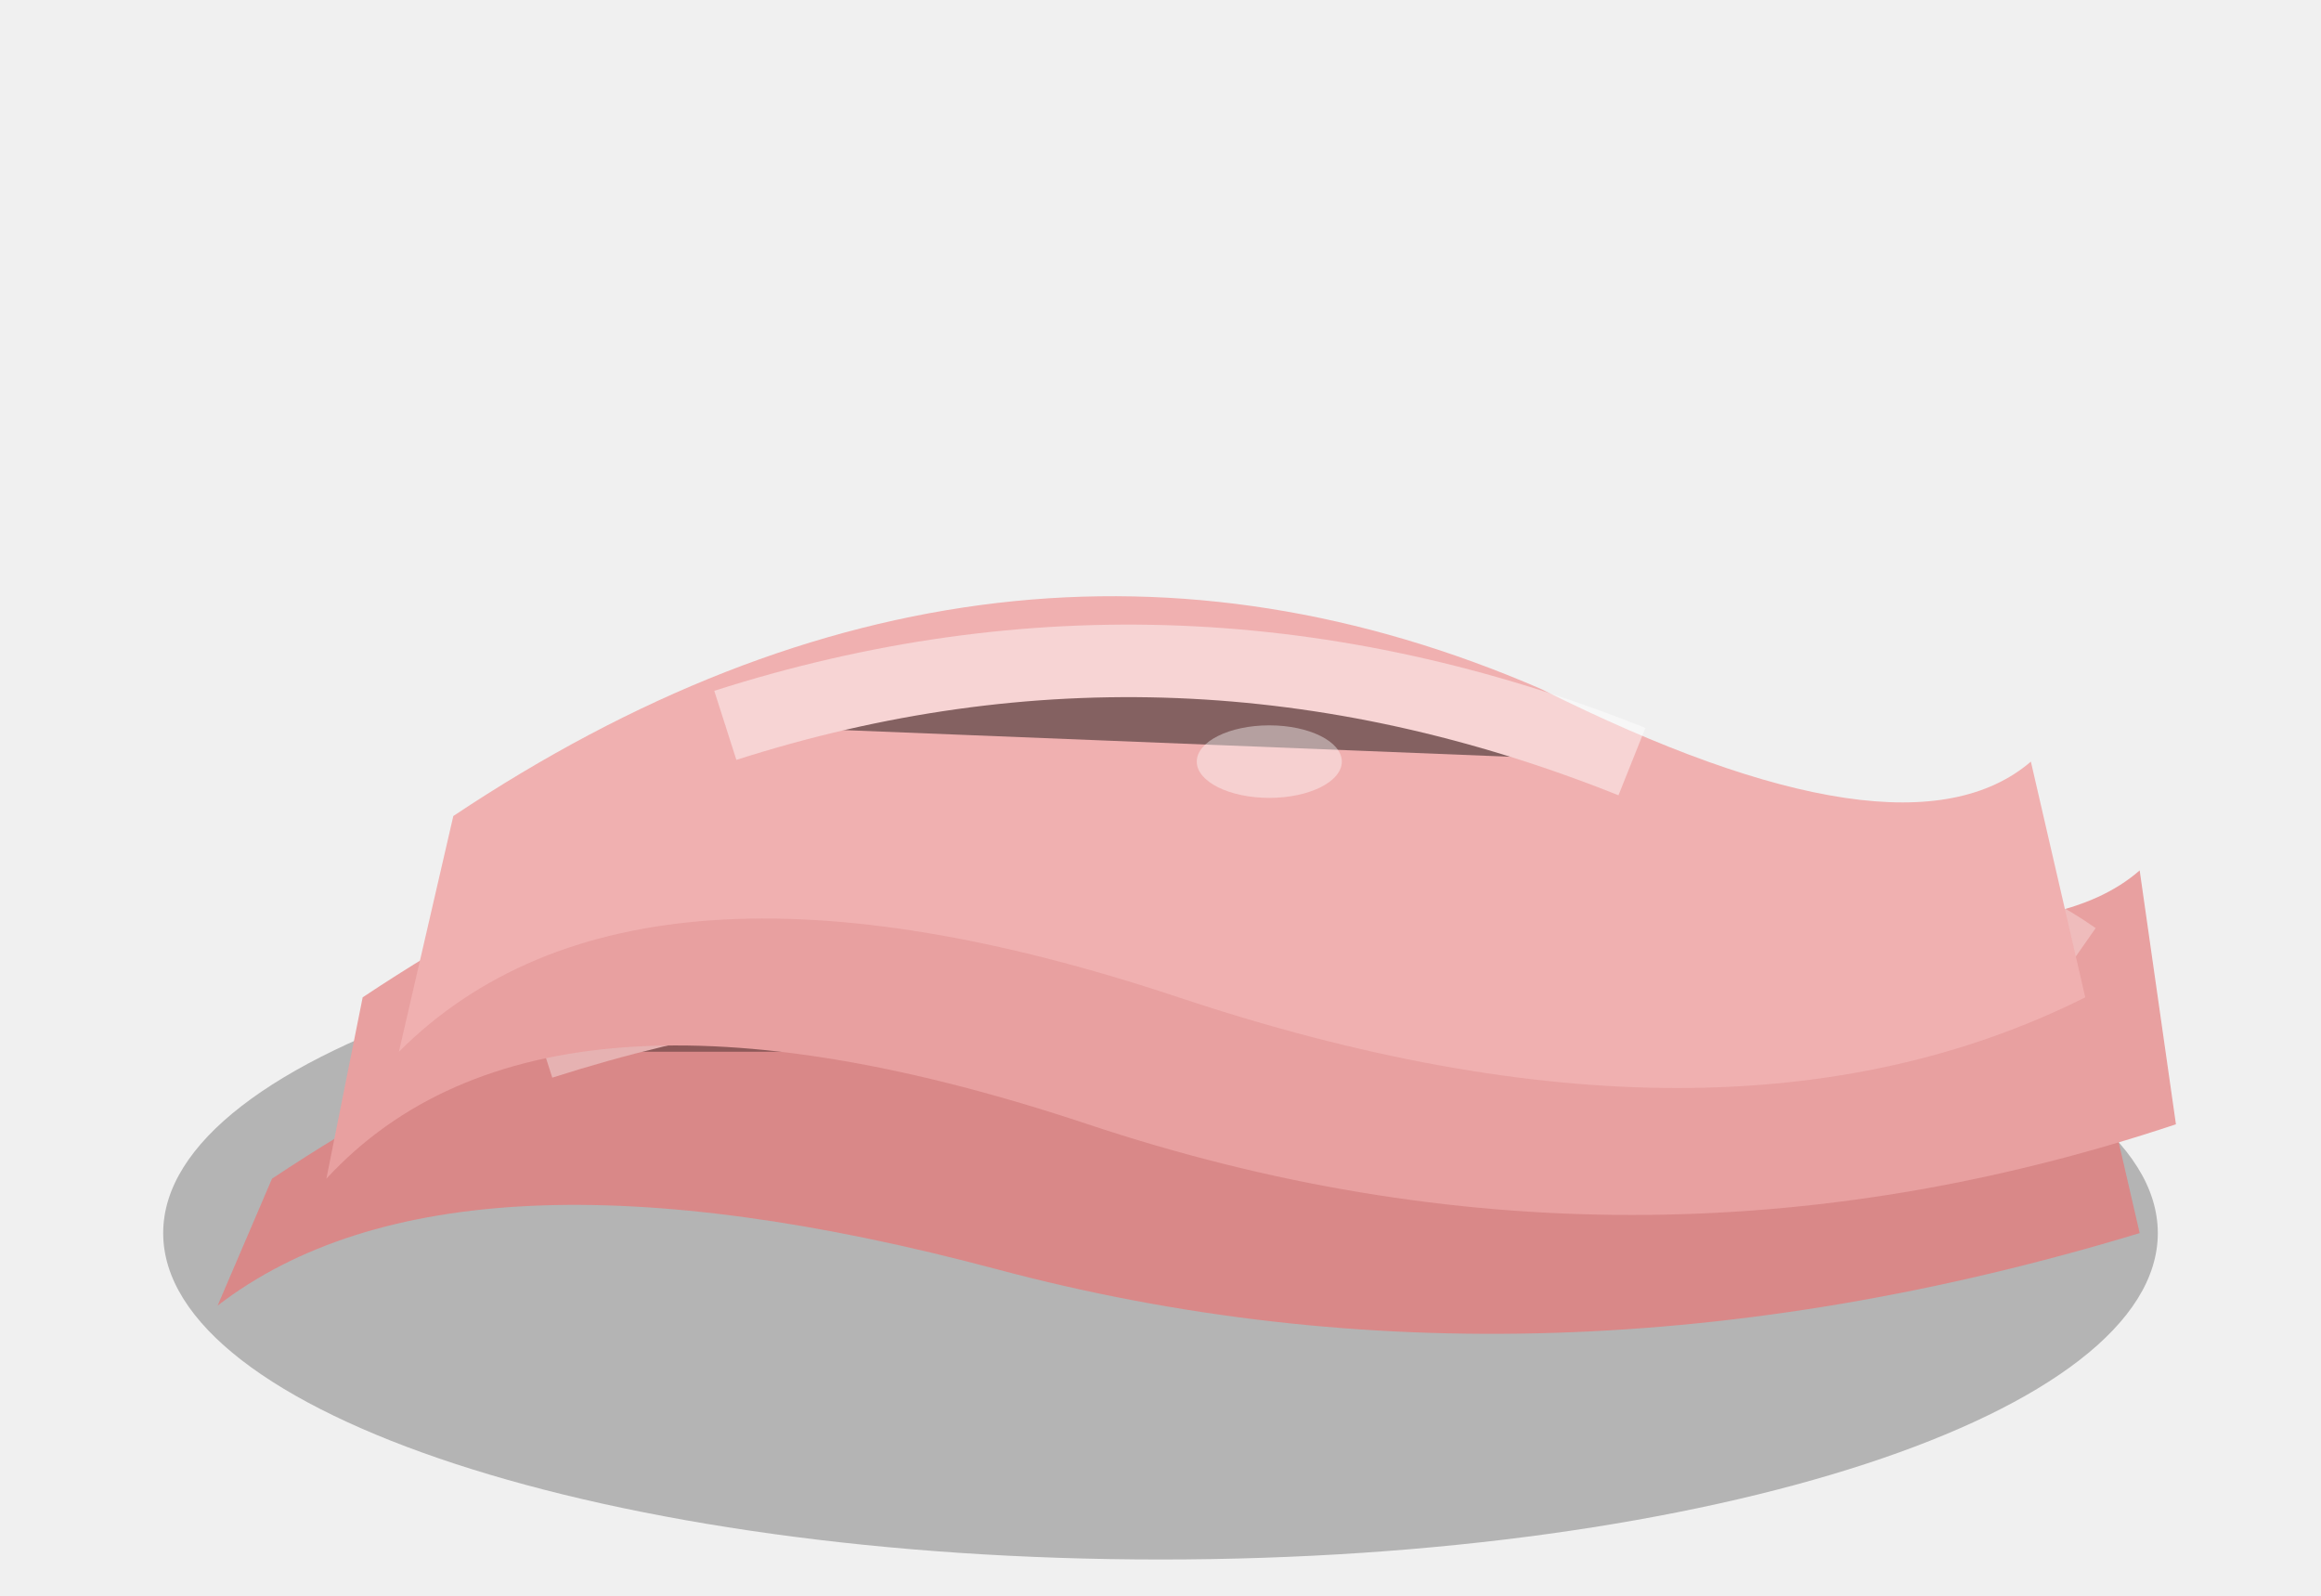
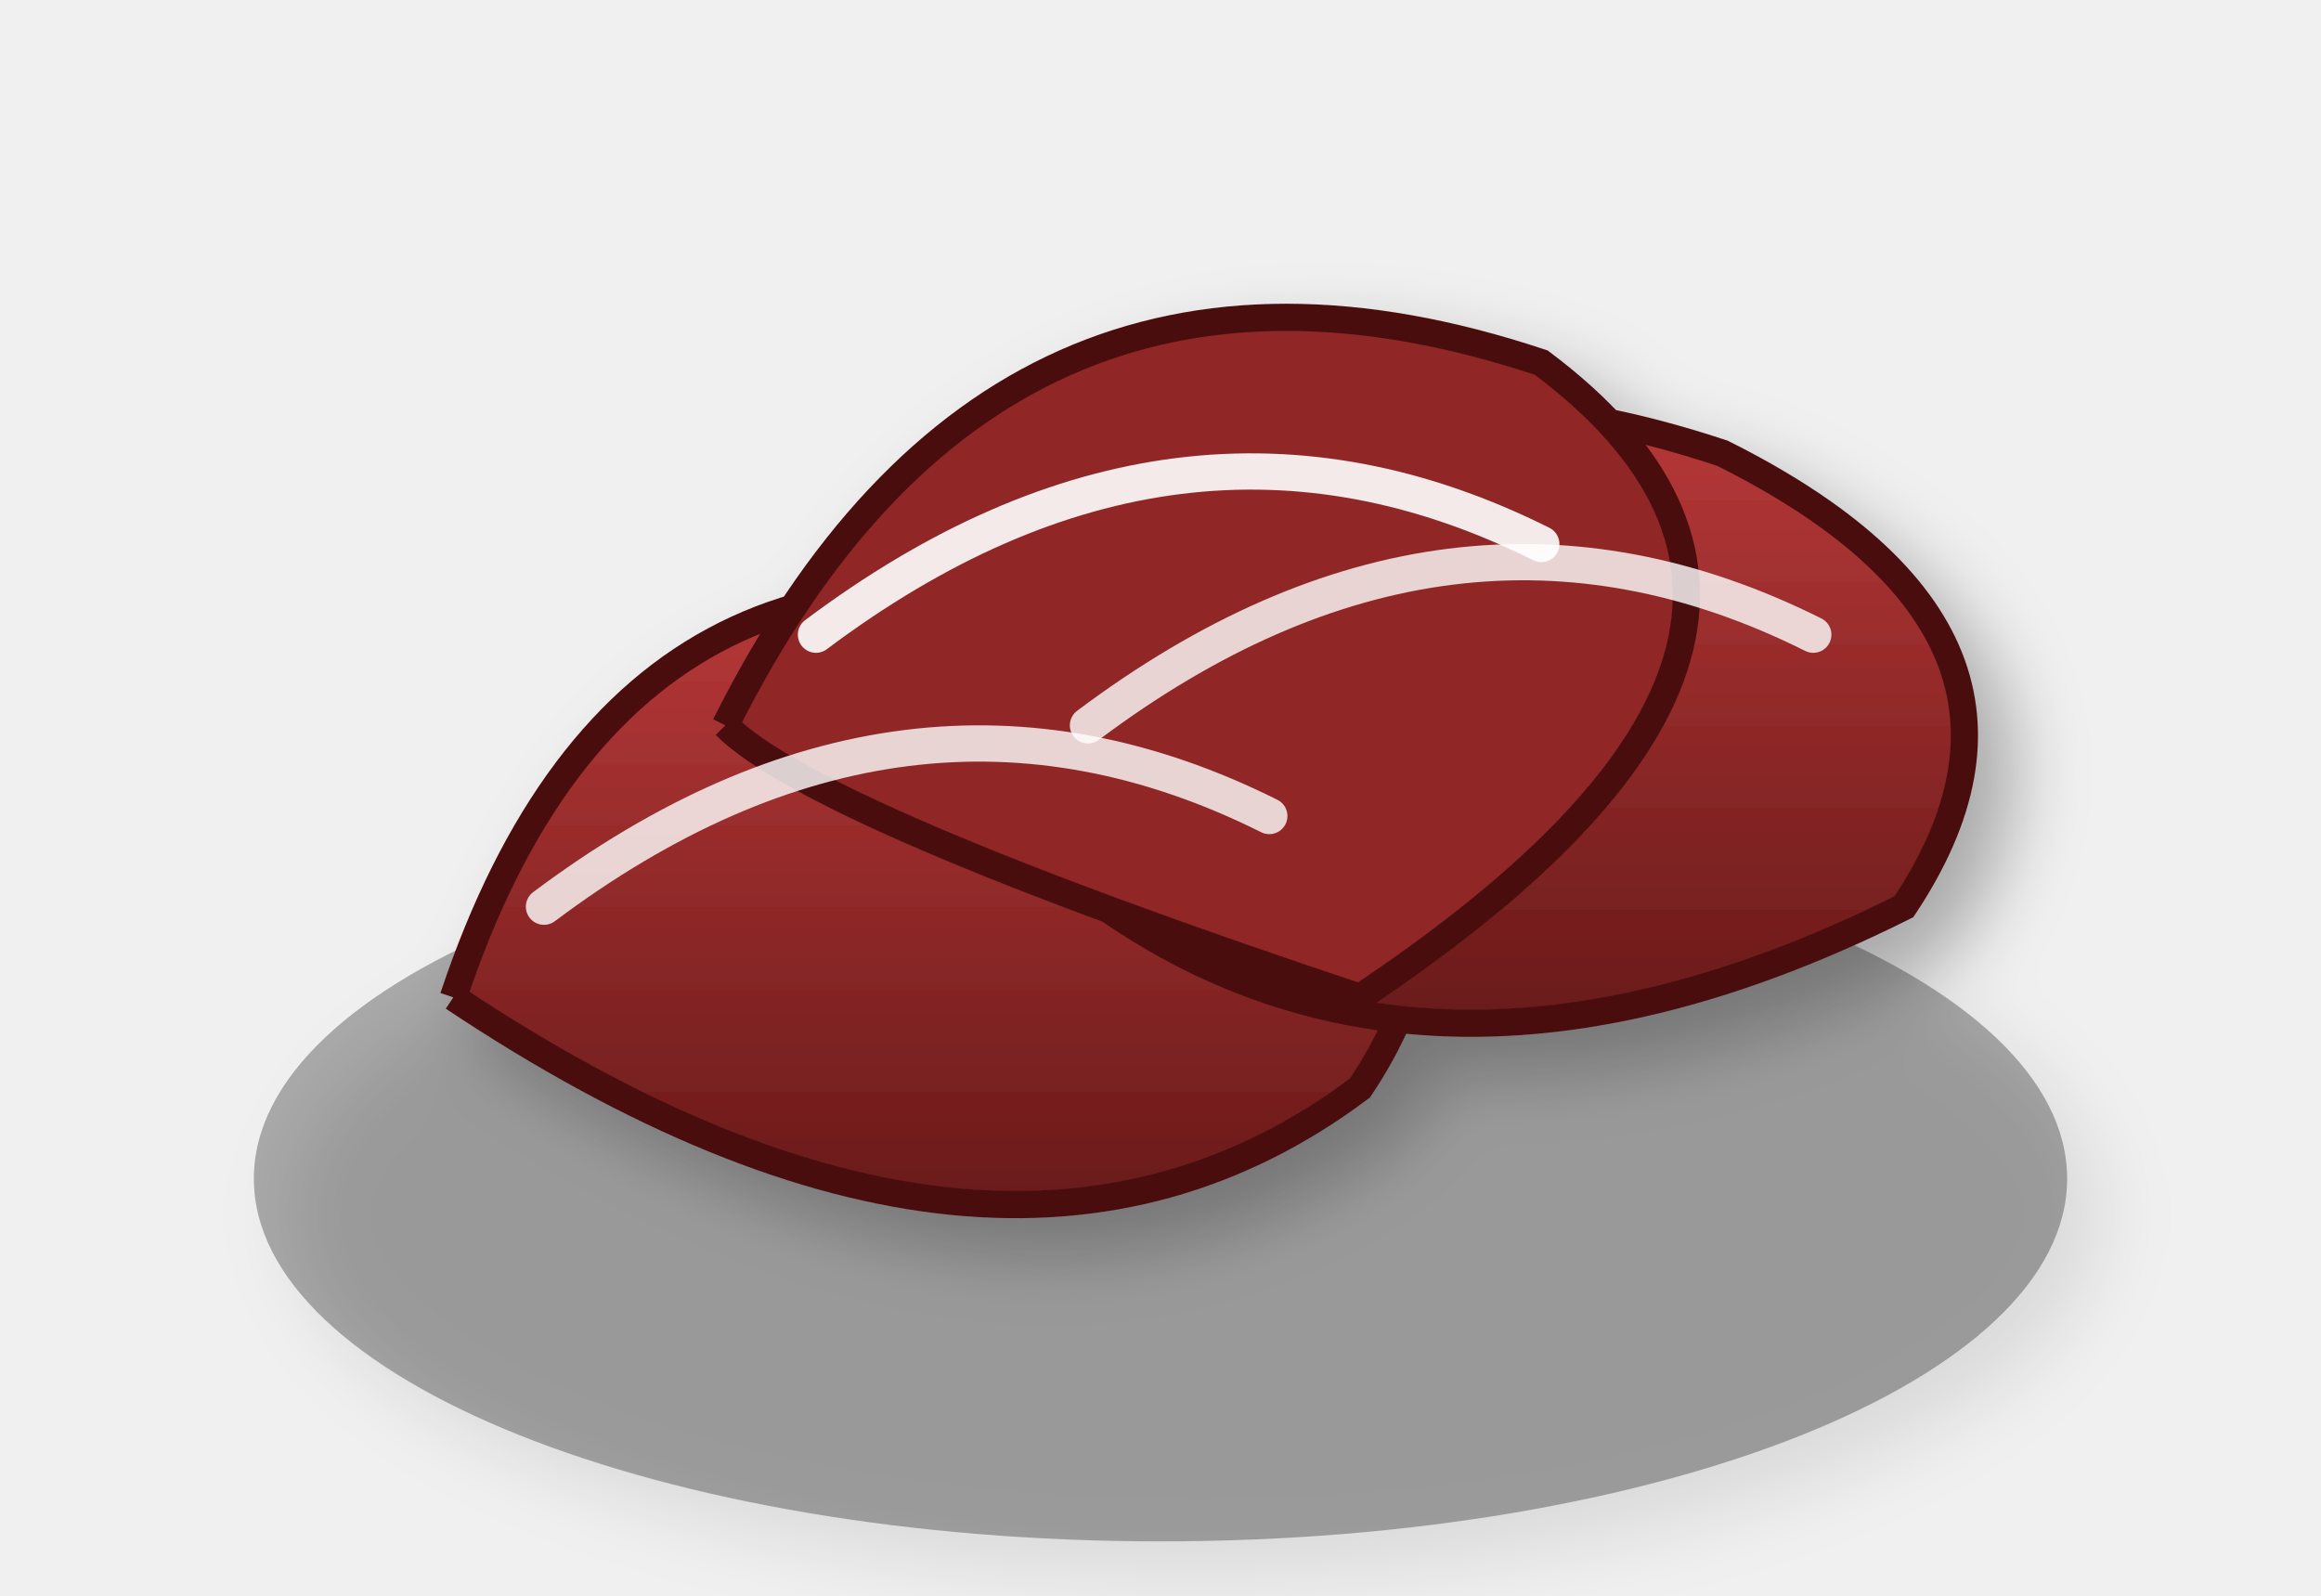
<svg xmlns="http://www.w3.org/2000/svg" width="128" height="88" viewBox="0 0 128 88">
-   <ellipse cx="64" cy="68" rx="55" ry="18" fill="#000" opacity="0.25" />
-   <path d="M 15 65 Q 45 45 75 55 Q 105 65 115 55 L 118 68 Q 85 78 55 70 Q 25 62 12 72 Z" fill="#D98888" />
-   <path d="M 30 58 Q 55 50 80 58" stroke="#FFF" stroke-width="3" opacity="0.35" />
-   <path d="M 20 55 Q 50 35 80 45 Q 110 55 118 48 L 120 62 Q 90 72 60 62 Q 30 52 18 65 Z" fill="#E8A0A0" />
-   <path d="M 35 48 Q 60 40 85 50" stroke="#FFF" stroke-width="3" opacity="0.4" />
-   <path d="M 90 50 Q 105 45 115 52" stroke="#FFF" stroke-width="2" opacity="0.3" />
-   <path d="M 25 45 Q 55 25 85 38 Q 105 48 112 42 L 115 55 Q 95 65 65 55 Q 35 45 22 58 Z" fill="#F0B0B0" />
-   <path d="M 40 40 Q 65 32 90 42" stroke="#FFF" stroke-width="4" opacity="0.45" />
-   <ellipse cx="70" cy="42" rx="4" ry="2" fill="#FFF" opacity="0.4" />
+   <defs>
+     <filter id="shadow" x="-20%" y="-20%" width="140%" height="140%">
+       <feDropShadow dx="2" dy="2" stdDeviation="2" flood-color="#000" flood-opacity="0.3" />
+     </filter>
+     <linearGradient id="pile-pro-grad" x1="0%" y1="0%" x2="0%" y2="100%">\n<stop offset="0%" stop-color="#b83838" />\n<stop offset="100%" stop-color="#691a1a" />\n</linearGradient>\n
+   </defs>
+   <g filter="url(#shadow)">
+ \n  <ellipse cx="64" cy="65" rx="50" ry="20" fill="#000" opacity="0.3" />\n<path d="M 25 55 Q 35 25 65 35 Q 85 45 75 60 Q 55 75 25 55" fill="url(#pile-pro-grad)" stroke="#4a1010" stroke-width="1.5" />\n<path d="M 55 45 Q 65 15 95 25 Q 115 35 105 50 Q 75 65 55 45" fill="url(#pile-pro-grad)" stroke="#4a1010" stroke-width="1.5" />\n<path d="M 40 40 Q 55 10 85 20 Q 105 35 75 55 Q 45 45 40 40" fill="#912727" stroke="#4a1010" stroke-width="1.5" />\n\n<path d="M 30 50 Q 50 35 70 45" fill="none" stroke="#FFF" stroke-width="2" stroke-linecap="round" opacity="0.8" />\n<path d="M 60 40 Q 80 25 100 35" fill="none" stroke="#FFF" stroke-width="2" stroke-linecap="round" opacity="0.8" />\n<path d="M 45 35 Q 65 20 85 30" fill="none" stroke="#FFF" stroke-width="2" stroke-linecap="round" opacity="0.9" />\n
+   </g>
</svg>
